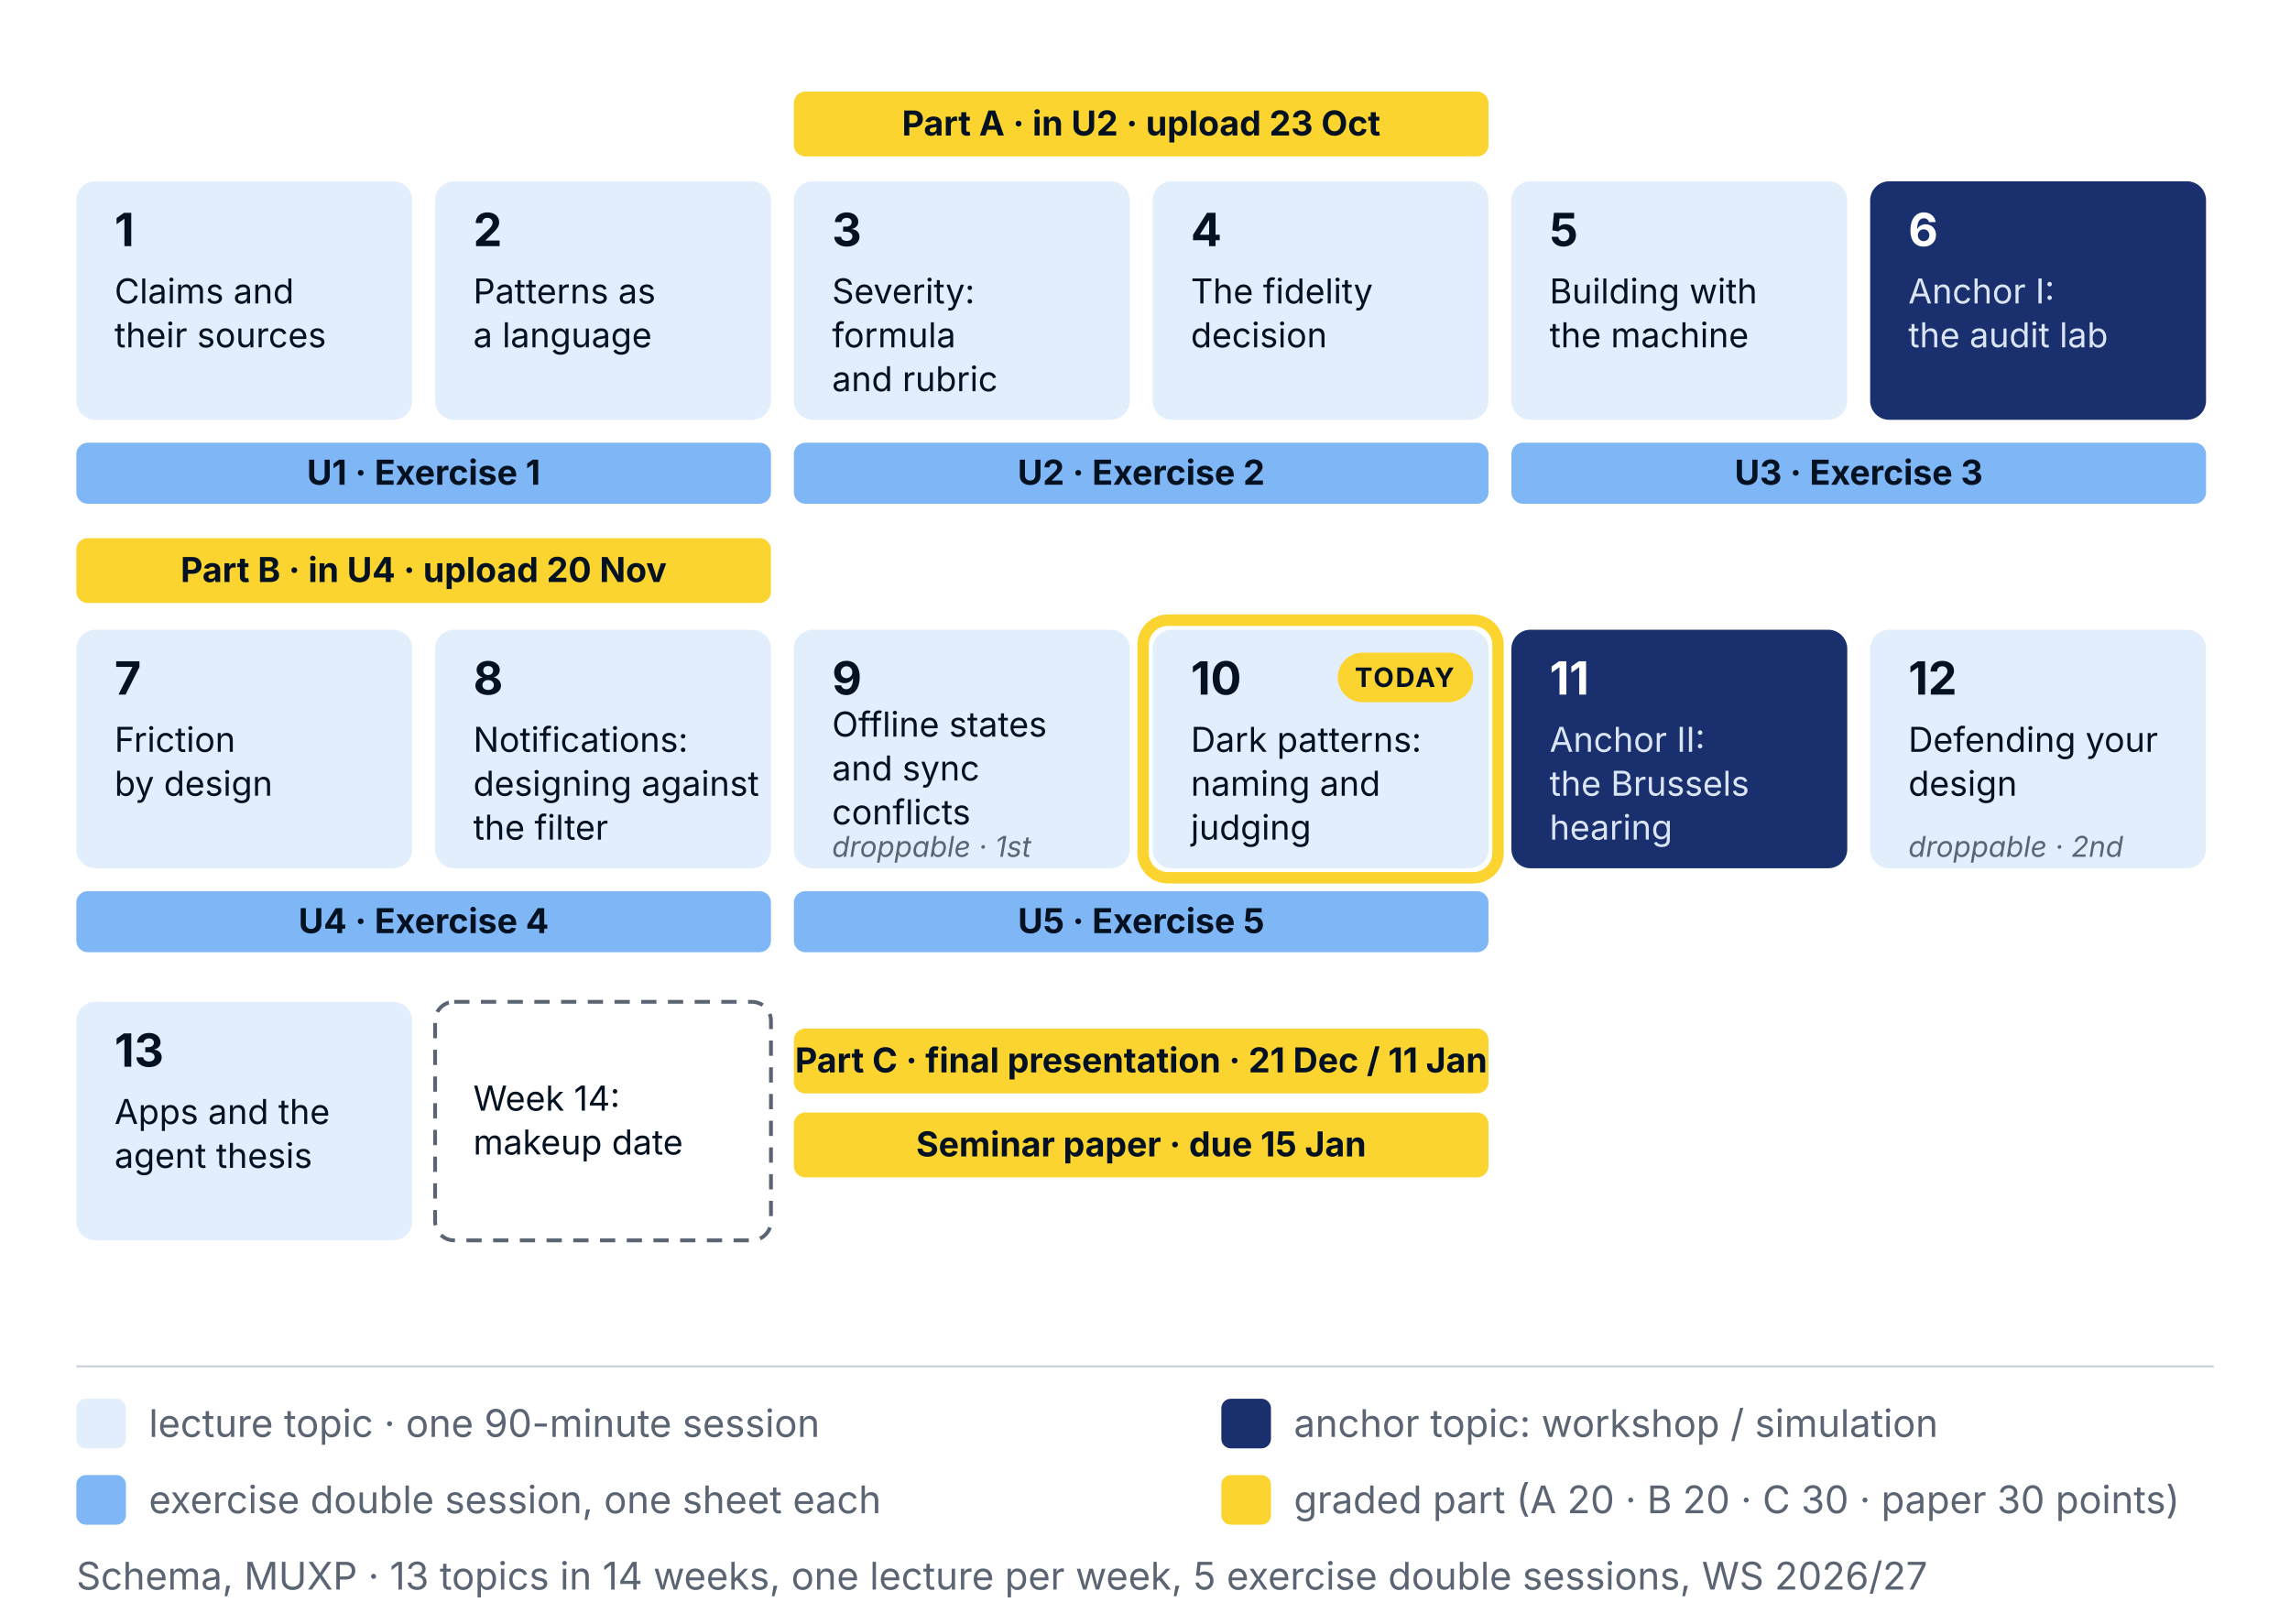
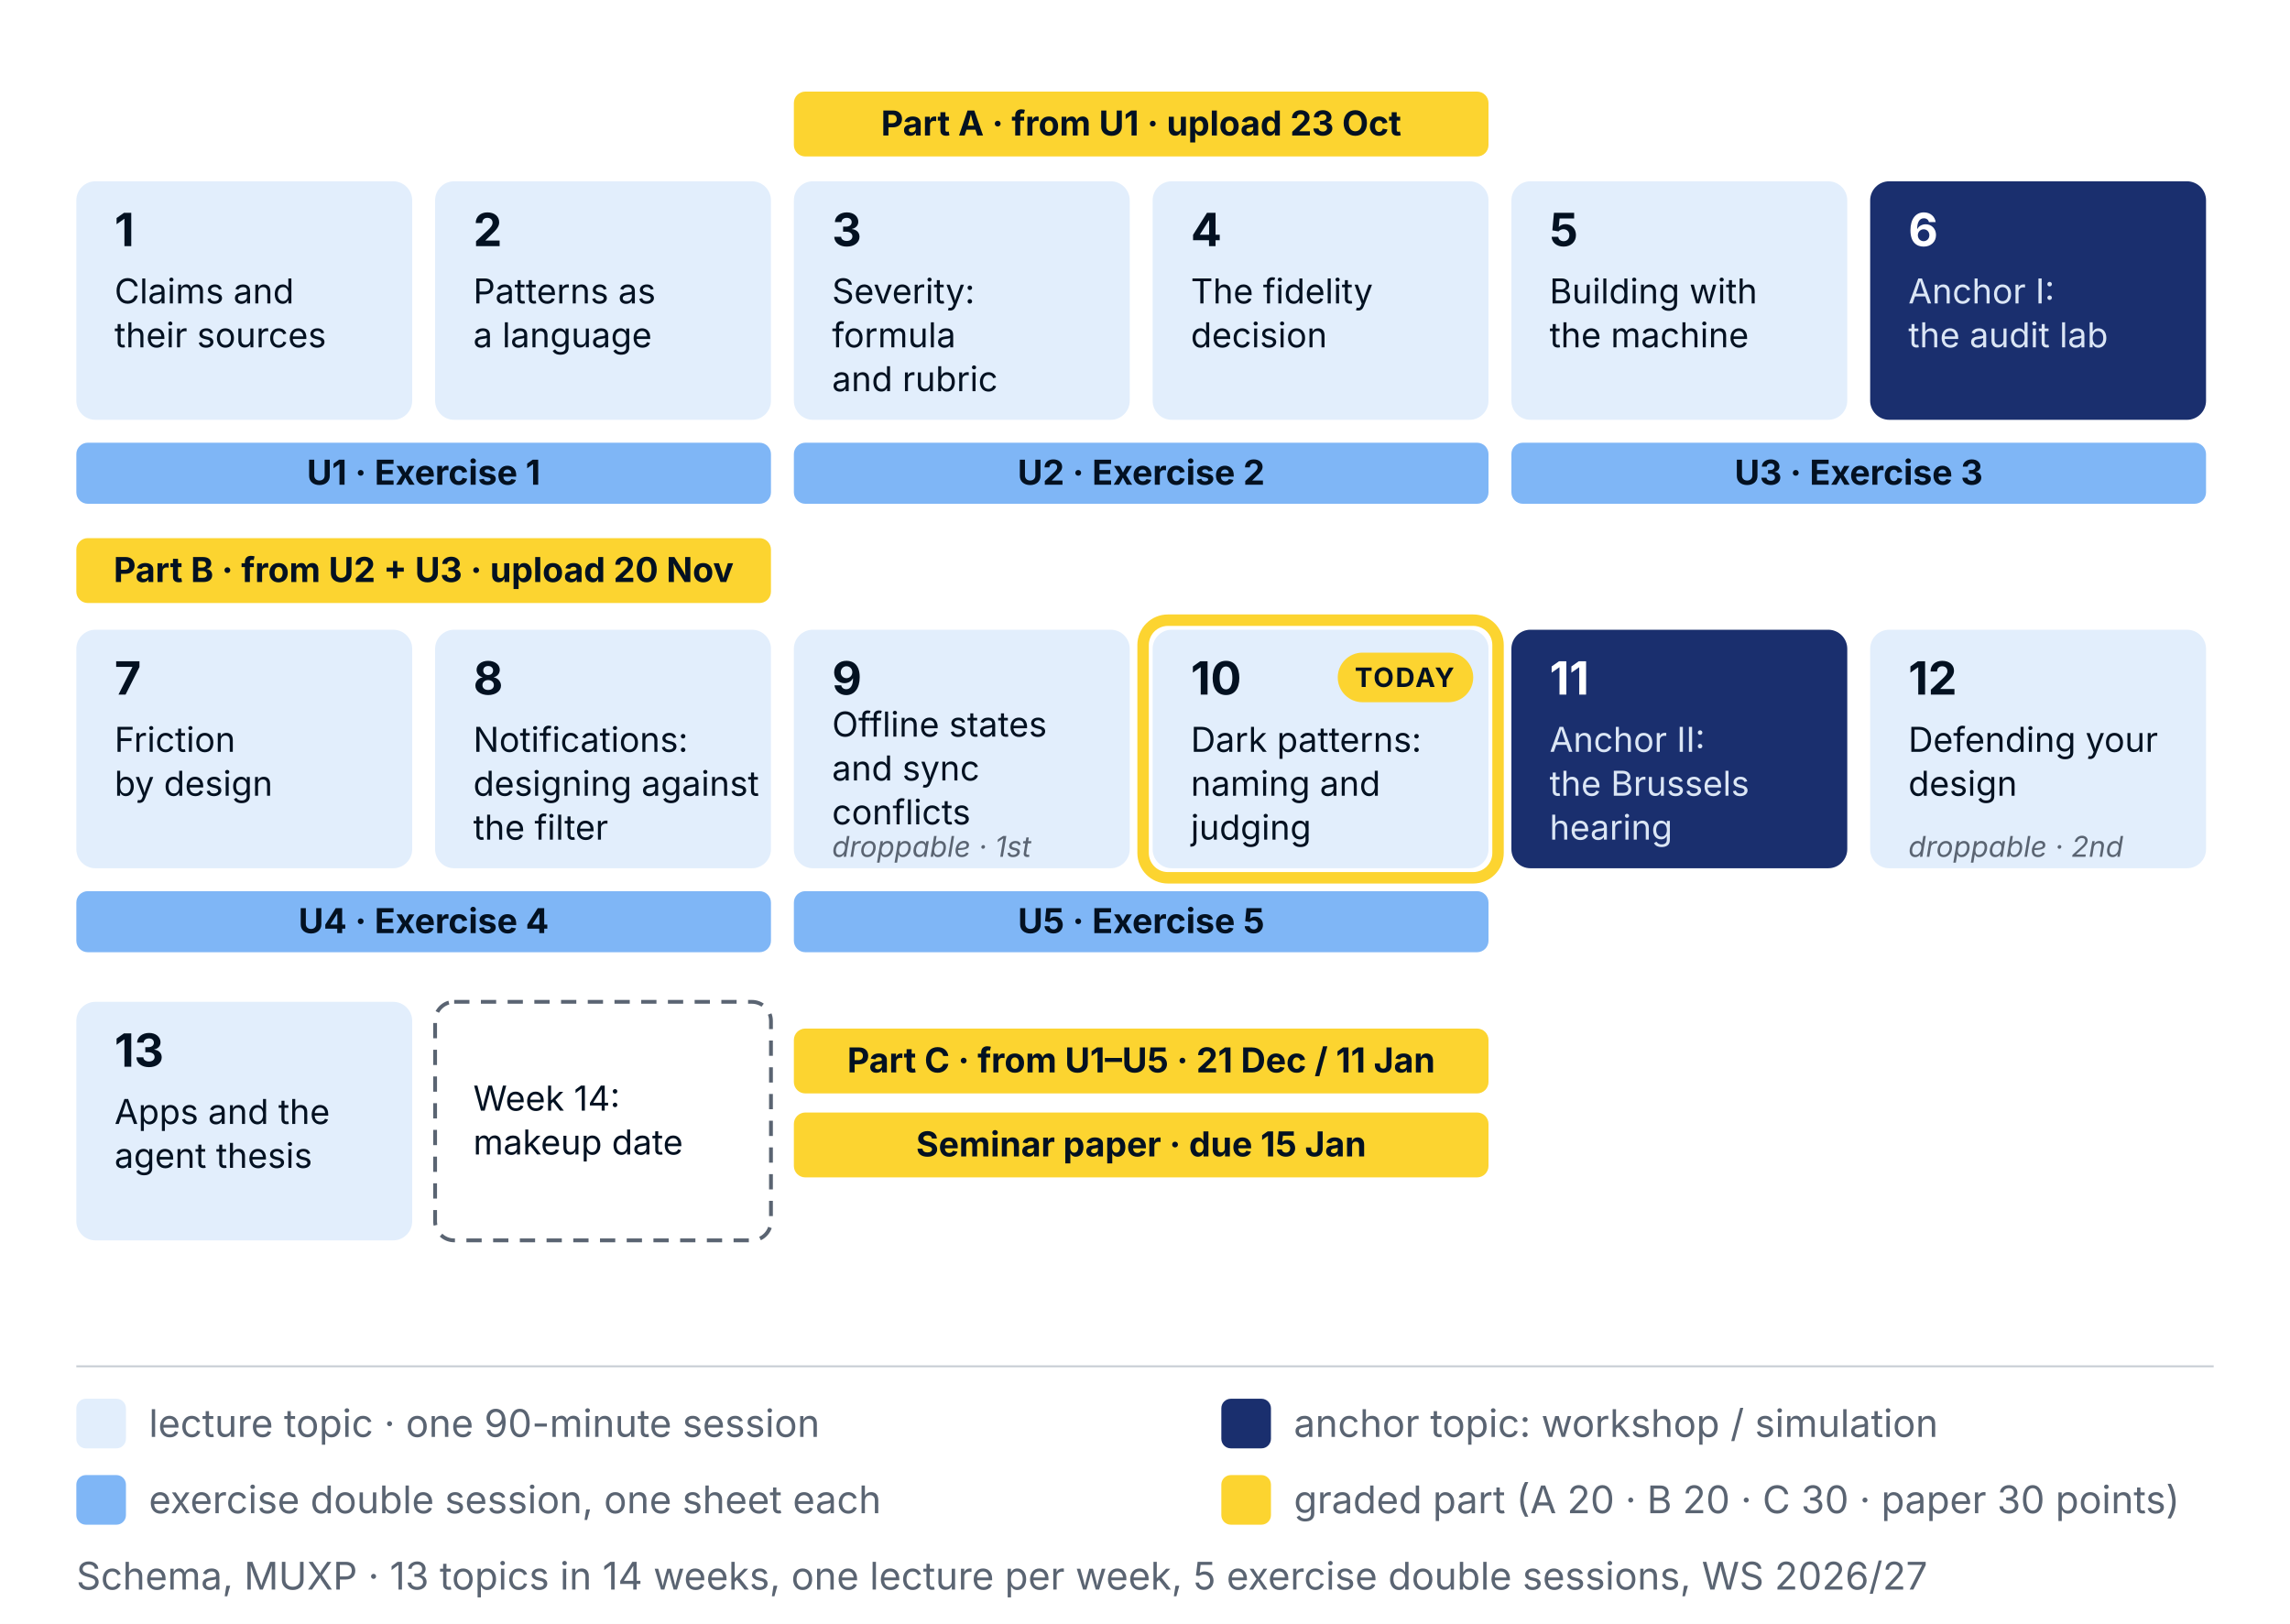
<svg xmlns="http://www.w3.org/2000/svg" viewBox="0 0 1200 851" role="img" aria-labelledby="t d">
  <style>
    text { font-family: Inter, "Neue Haas Unica", Helvetica, Arial, sans-serif; fill: #031121; }
    .num { font-size: 24px; font-weight: 700; }
    .numw { font-size: 24px; font-weight: 700; fill: #ffffff; }
    .tt { font-size: 18px; }
    .ttw { font-size: 18px; fill: #dbe6f5; }
    .utag { font-size: 18px; font-weight: 700; }
    .mtag { font-size: 18px; font-weight: 700; }
    .leg { font-size: 20px; fill: #5a6472; }
    .foot { font-size: 20px; fill: #5a6472; }
    .drop { font-size: 15px; font-style: italic; fill: #5a6472; }
    .chip { font-size: 14px; font-weight: 700; letter-spacing: .06em; fill: #031121; }
  </style>
  <rect width="1200" height="851" fill="#ffffff" />
  <rect x="40" y="95" width="176" height="125" rx="10" fill="#e2eefc" />
  <text class="num" x="60" y="129">1</text>
  <text class="tt" x="60" y="159">Claims and</text>
  <text class="tt" x="60" y="182">their sources</text>
  <rect x="228" y="95" width="176" height="125" rx="10" fill="#e2eefc" />
  <text class="num" x="248" y="129">2</text>
  <text class="tt" x="248" y="159">Patterns as</text>
  <text class="tt" x="248" y="182">a language</text>
  <rect x="416" y="95" width="176" height="125" rx="10" fill="#e2eefc" />
  <text class="num" x="436" y="129">3</text>
  <text class="tt" x="436" y="159">Severity:</text>
  <text class="tt" x="436" y="182">formula</text>
  <text class="tt" x="436" y="205">and rubric</text>
  <rect x="604" y="95" width="176" height="125" rx="10" fill="#e2eefc" />
  <text class="num" x="624" y="129">4</text>
  <text class="tt" x="624" y="159">The fidelity</text>
  <text class="tt" x="624" y="182">decision</text>
  <rect x="792" y="95" width="176" height="125" rx="10" fill="#e2eefc" />
  <text class="num" x="812" y="129">5</text>
  <text class="tt" x="812" y="159">Building with</text>
  <text class="tt" x="812" y="182">the machine</text>
  <rect x="980" y="95" width="176" height="125" rx="10" fill="#1a2f6e" />
  <text class="numw" x="1000" y="129">6</text>
  <text class="ttw" x="1000" y="159">Anchor I:</text>
  <text class="ttw" x="1000" y="182">the audit lab</text>
  <rect x="40" y="330" width="176" height="125" rx="10" fill="#e2eefc" />
  <text class="num" x="60" y="364">7</text>
  <text class="tt" x="60" y="394">Friction</text>
  <text class="tt" x="60" y="417">by design</text>
  <rect x="228" y="330" width="176" height="125" rx="10" fill="#e2eefc" />
  <text class="num" x="248" y="364">8</text>
  <text class="tt" x="248" y="394">Notifications:</text>
  <text class="tt" x="248" y="417">designing against</text>
  <text class="tt" x="248" y="440">the filter</text>
  <rect x="416" y="330" width="176" height="125" rx="10" fill="#e2eefc" />
  <text class="num" x="436" y="364">9</text>
  <text class="tt" x="436" y="386">Offline states</text>
  <text class="tt" x="436" y="409">and sync</text>
  <text class="tt" x="436" y="432">conflicts</text>
  <text class="drop" x="436" y="449">droppable · 1st</text>
  <rect x="604" y="330" width="176" height="125" rx="10" fill="#e2eefc" />
  <text class="num" x="624" y="364">10</text>
  <text class="tt" x="624" y="394">Dark patterns:</text>
  <text class="tt" x="624" y="417">naming and</text>
  <text class="tt" x="624" y="440">judging</text>
  <rect x="599" y="325" width="186" height="135" rx="13" fill="none" stroke="#fcd430" stroke-width="6" />
  <rect x="701" y="342" width="71" height="26" rx="13" fill="#fcd430" />
  <text class="chip" x="736" y="360" text-anchor="middle">TODAY</text>
  <rect x="792" y="330" width="176" height="125" rx="10" fill="#1a2f6e" />
  <text class="numw" x="812" y="364">11</text>
  <text class="ttw" x="812" y="394">Anchor II:</text>
  <text class="ttw" x="812" y="417">the Brussels</text>
  <text class="ttw" x="812" y="440">hearing</text>
  <rect x="980" y="330" width="176" height="125" rx="10" fill="#e2eefc" />
  <text class="num" x="1000" y="364">12</text>
  <text class="tt" x="1000" y="394">Defending your</text>
  <text class="tt" x="1000" y="417">design</text>
  <text class="drop" x="1000" y="449">droppable · 2nd</text>
  <rect x="40" y="525" width="176" height="125" rx="10" fill="#e2eefc" />
  <text class="num" x="60" y="559">13</text>
  <text class="tt" x="60" y="589">Apps and the</text>
  <text class="tt" x="60" y="612">agent thesis</text>
  <rect x="228" y="525" width="176" height="125" rx="10" fill="none" stroke="#5a6472" stroke-width="2" stroke-dasharray="8 6" />
  <text class="tt" x="248" y="582">Week 14:</text>
  <text class="tt" x="248" y="605">makeup date</text>
  <rect x="40" y="232" width="364" height="32" rx="6" fill="#7fb6f6" />
  <text class="utag" x="222" y="254" text-anchor="middle">U1 · Exercise 1</text>
  <rect x="416" y="232" width="364" height="32" rx="6" fill="#7fb6f6" />
  <text class="utag" x="598" y="254" text-anchor="middle">U2 · Exercise 2</text>
  <rect x="792" y="232" width="364" height="32" rx="6" fill="#7fb6f6" />
  <text class="utag" x="974" y="254" text-anchor="middle">U3 · Exercise 3</text>
  <rect x="40" y="467" width="364" height="32" rx="6" fill="#7fb6f6" />
  <text class="utag" x="222" y="489" text-anchor="middle">U4 · Exercise 4</text>
  <rect x="416" y="467" width="364" height="32" rx="6" fill="#7fb6f6" />
  <text class="utag" x="598" y="489" text-anchor="middle">U5 · Exercise 5</text>
  <rect x="416" y="48" width="364" height="34" rx="6" fill="#fcd430" />
-   <text class="mtag" x="598" y="71" text-anchor="middle">Part A · in U2 · upload 23 Oct</text>
+   <text class="mtag" x="598" y="71" text-anchor="middle">Part A · from U1 · upload 23 Oct</text>
  <rect x="40" y="282" width="364" height="34" rx="6" fill="#fcd430" />
-   <text class="mtag" x="222" y="305" text-anchor="middle">Part B · in U4 · upload 20 Nov</text>
+   <text class="mtag" x="222" y="305" text-anchor="middle">Part B · from U2 + U3 · upload 20 Nov</text>
  <rect x="416" y="539" width="364" height="34" rx="6" fill="#fcd430" />
-   <text class="mtag" x="598" y="562" text-anchor="middle">Part C · final presentation · 21 Dec / 11 Jan</text>
+   <text class="mtag" x="598" y="562" text-anchor="middle">Part C · from U1–U5 · 21 Dec / 11 Jan</text>
  <rect x="416" y="583" width="364" height="34" rx="6" fill="#fcd430" />
  <text class="mtag" x="598" y="606" text-anchor="middle">Seminar paper · due 15 Jan</text>
  <line x1="40" y1="716" x2="1160" y2="716" stroke="#c7cdd4" stroke-width="1" />
  <rect x="40" y="733" width="26" height="26" rx="5" fill="#e2eefc" />
  <text class="leg" x="78" y="753">lecture topic · one 90-minute session</text>
  <rect x="640" y="733" width="26" height="26" rx="5" fill="#1a2f6e" />
  <text class="leg" x="678" y="753">anchor topic: workshop / simulation</text>
  <rect x="40" y="773" width="26" height="26" rx="5" fill="#7fb6f6" />
  <text class="leg" x="78" y="793">exercise double session, one sheet each</text>
  <rect x="640" y="773" width="26" height="26" rx="5" fill="#fcd430" />
  <text class="leg" x="678" y="793">graded part (A 20 · B 20 · C 30 · paper 30 points)</text>
  <text class="foot" x="40" y="833">Schema, MUXP · 13 topics in 14 weeks, one lecture per week, 5 exercise double sessions, WS 2026/27</text>
</svg>
